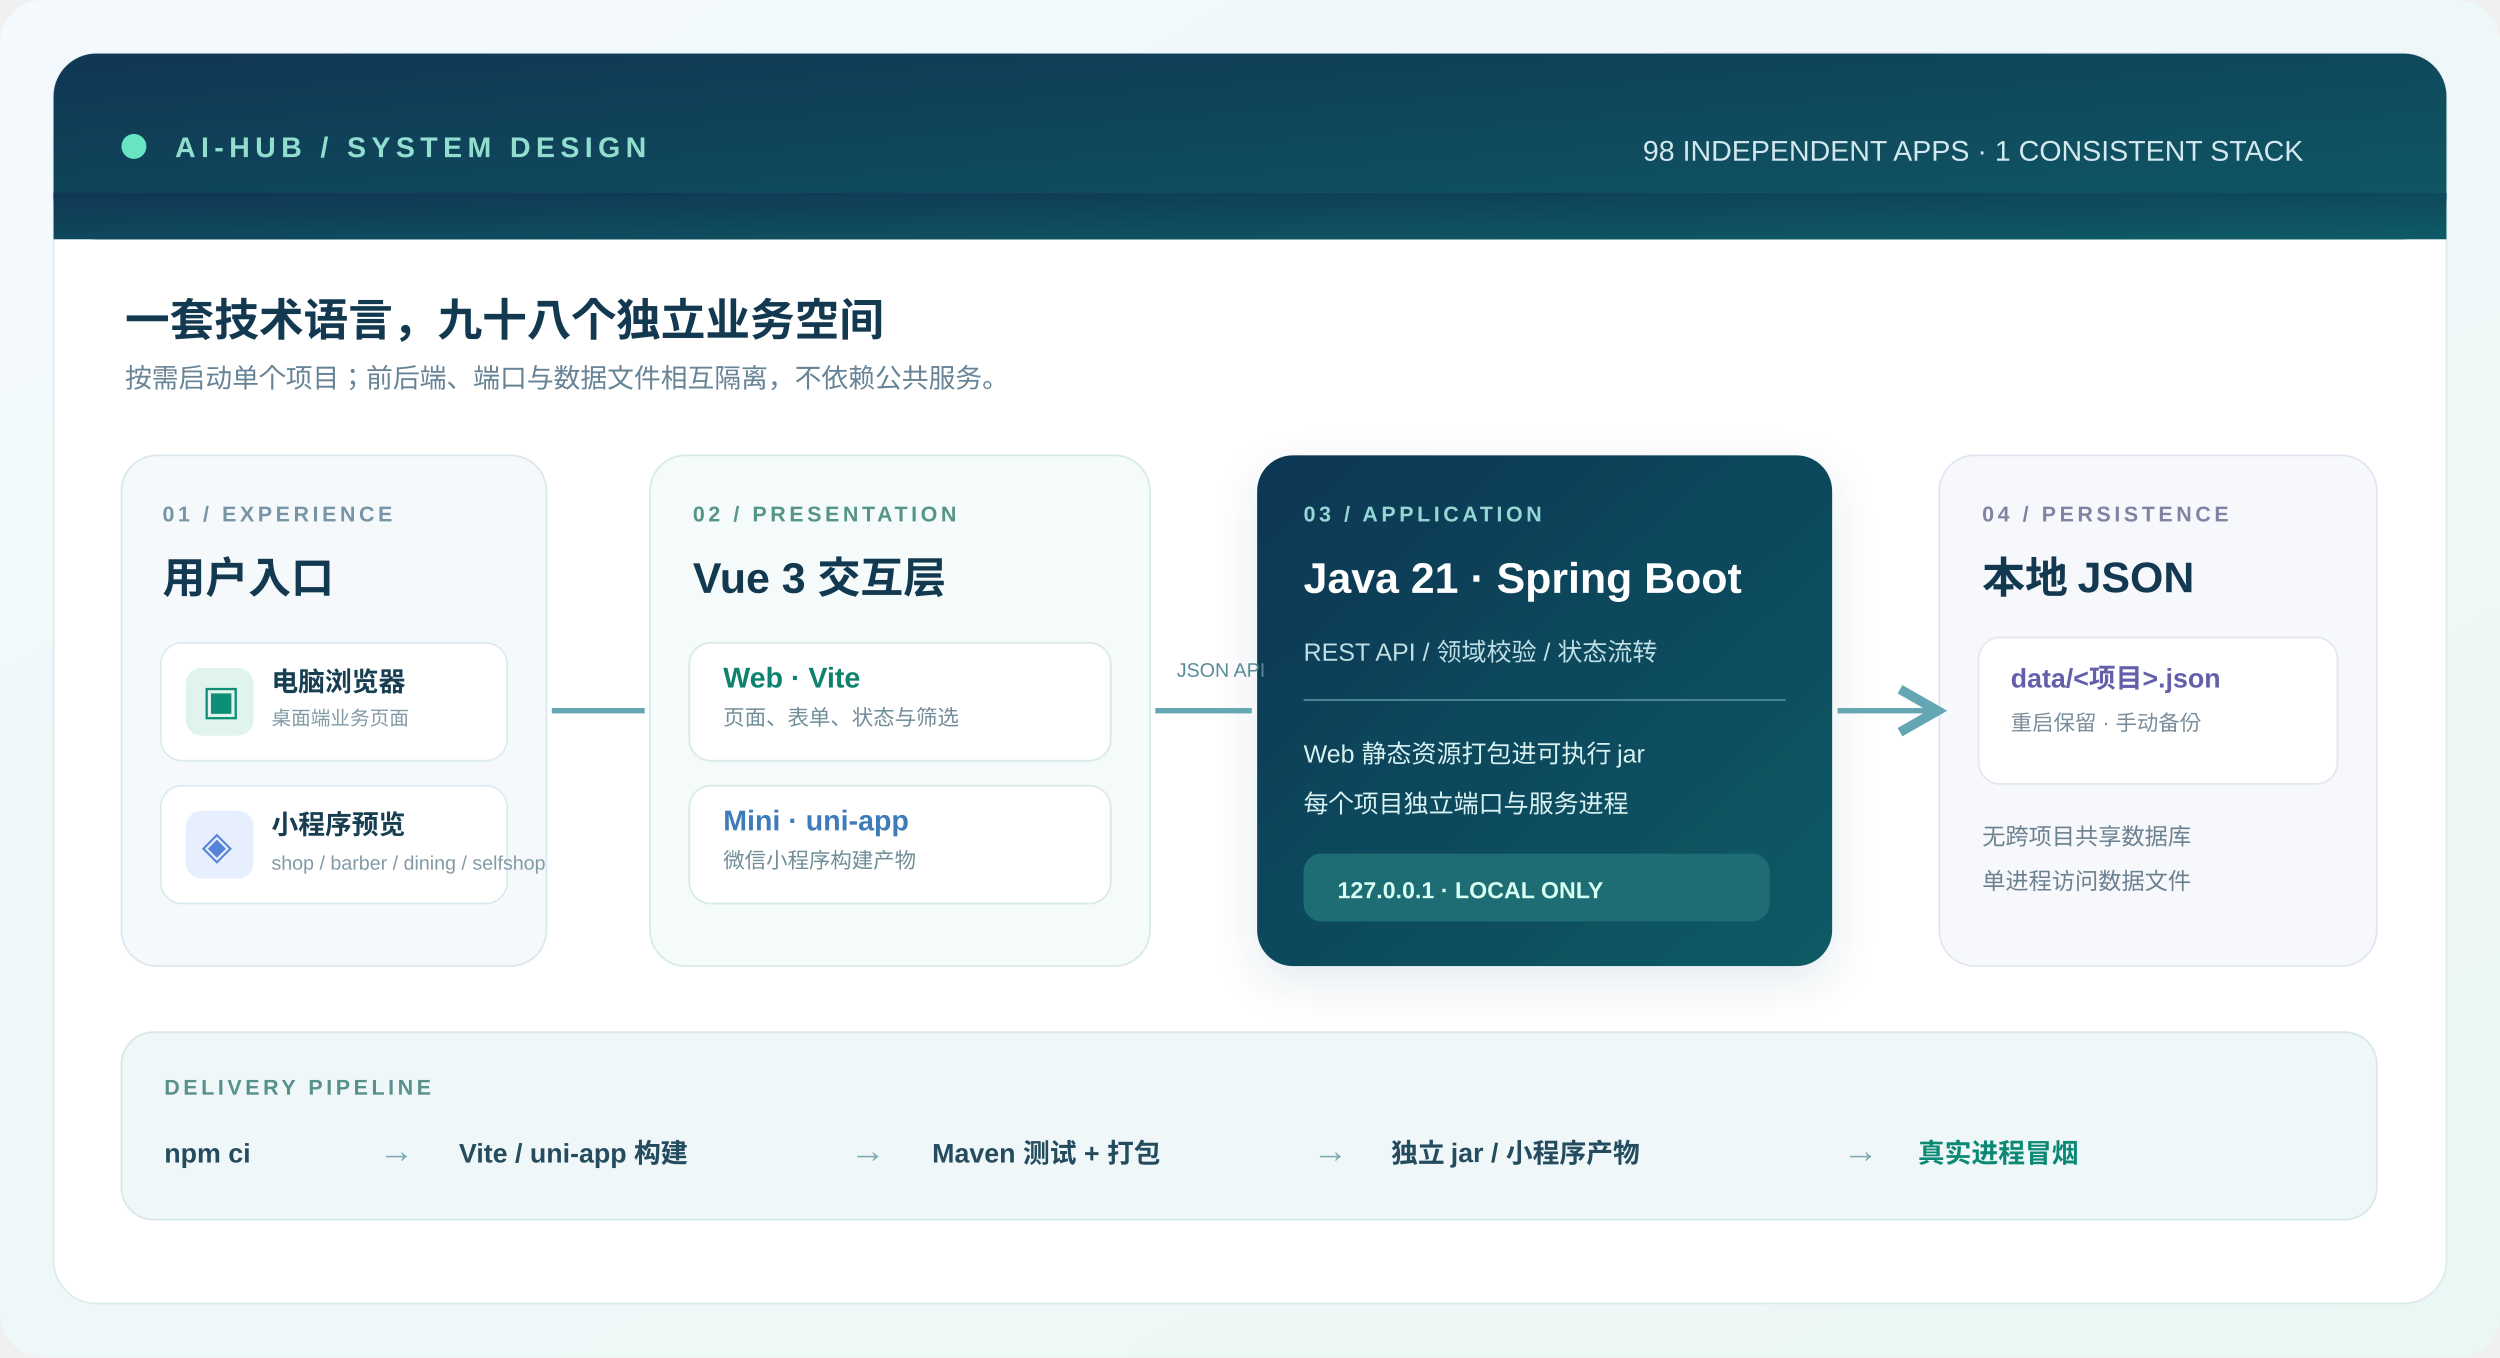
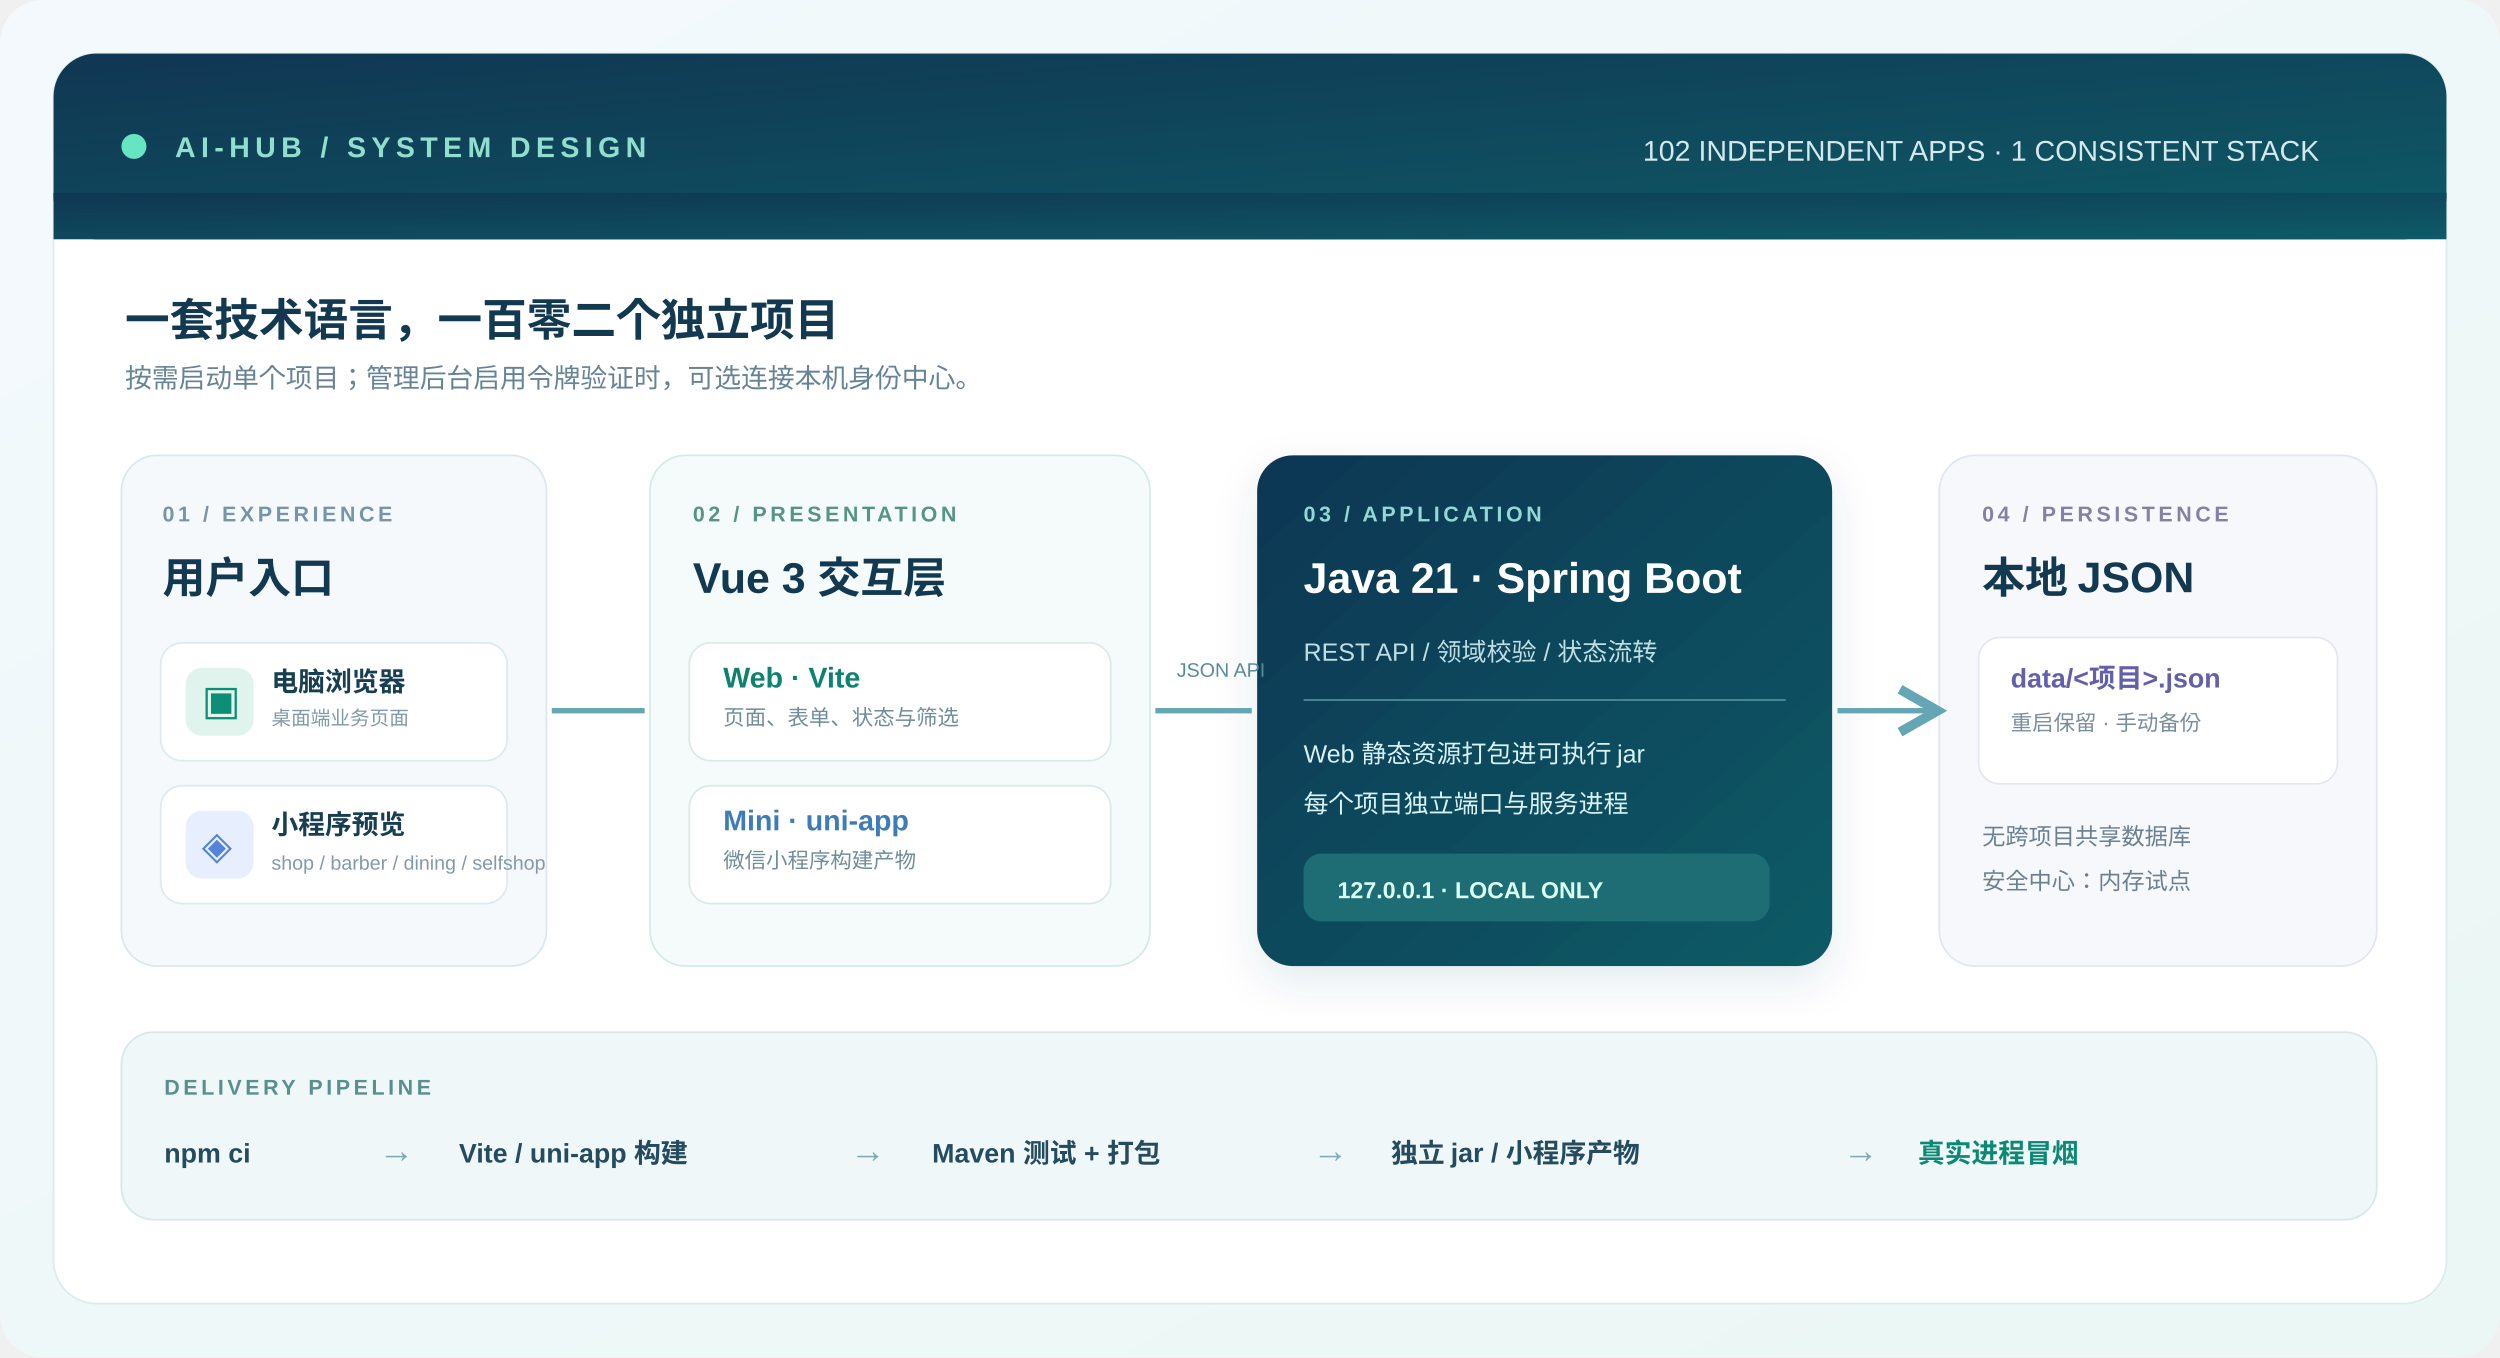
<svg xmlns="http://www.w3.org/2000/svg" width="1400" height="760" viewBox="0 0 1400 760" role="img" aria-labelledby="title desc">
  <defs>
    <linearGradient id="bg" x2="1" y2="1">
      <stop stop-color="#f4f9fd" />
      <stop offset="1" stop-color="#eaf7f4" />
    </linearGradient>
    <linearGradient id="dark" x2="1" y2="1">
      <stop stop-color="#103653" />
      <stop offset="1" stop-color="#0e5b66" />
    </linearGradient>
    <linearGradient id="teal" x2="1" y2="1">
      <stop stop-color="#0c927e" />
      <stop offset="1" stop-color="#1ab8a0" />
    </linearGradient>
    <filter id="shadow">
      <feDropShadow dx="0" dy="9" stdDeviation="12" flood-color="#1d4d65" flood-opacity=".11" />
    </filter>
    <marker id="arrow" markerWidth="10" markerHeight="10" refX="7" refY="5" orient="auto">
      <path d="M1 1l7 4-7 4" fill="none" stroke="#65a6b4" stroke-width="1.8" />
    </marker>
  </defs>
  <rect width="1400" height="760" rx="24" fill="url(#bg)" />
  <rect x="30" y="30" width="1340" height="700" rx="24" fill="#fff" stroke="#dcebec" />
  <rect x="30" y="30" width="1340" height="104" rx="24" fill="url(#dark)" />
  <rect x="30" y="108" width="1340" height="26" fill="url(#dark)" />
  <circle cx="75" cy="82" r="7" fill="#67e5c2" />
  <text x="98" y="88" font-family="Arial,sans-serif" font-size="16" letter-spacing="3" fill="#91dece" font-weight="700">AI-HUB / SYSTEM DESIGN</text>
-   <text x="920" y="90" font-family="Arial,sans-serif" font-size="16" fill="#d4e9ef">98 INDEPENDENT APPS  ·  1 CONSISTENT STACK</text>
+   <text x="920" y="90" font-family="Arial,sans-serif" font-size="16" fill="#d4e9ef">102 INDEPENDENT APPS  ·  1 CONSISTENT STACK</text>
  <g font-family="Arial,'Microsoft YaHei',sans-serif">
-     <text x="70" y="188" font-size="25" fill="#133951" font-weight="700">一套技术语言，九十八个独立业务空间</text>
-     <text x="70" y="217" font-size="15" fill="#678396">按需启动单个项目；前后端、端口与数据文件相互隔离，不依赖公共服务。</text>
+     <text x="70" y="188" font-size="25" fill="#133951" font-weight="700">一套技术语言，一百零二个独立项目</text>
+     <text x="70" y="217" font-size="15" fill="#678396">按需启动单个项目；管理后台启用令牌验证时，可选连接本机身份中心。</text>
    <rect x="68" y="255" width="238" height="286" rx="20" fill="#f5f9fc" stroke="#dae8ee" />
    <text x="91" y="292" font-size="12" fill="#7795a4" font-weight="700" letter-spacing="2">01 / EXPERIENCE</text>
    <text x="91" y="332" font-size="24" fill="#133951" font-weight="700">用户入口</text>
    <rect x="90" y="360" width="194" height="66" rx="12" fill="#fff" stroke="#dcebef" />
    <rect x="104" y="374" width="38" height="38" rx="9" fill="#e0f4ed" />
    <text x="113" y="400" font-size="23" fill="#0d8f77">▣</text>
    <text x="152" y="387" font-size="15" fill="#173e51" font-weight="700">电脑浏览器</text>
    <text x="152" y="406" font-size="11" fill="#819aa6">桌面端业务页面</text>
    <rect x="90" y="440" width="194" height="66" rx="12" fill="#fff" stroke="#dcebef" />
    <rect x="104" y="454" width="38" height="38" rx="9" fill="#e7efff" />
    <text x="113" y="481" font-size="22" fill="#5483d7">◈</text>
    <text x="152" y="467" font-size="15" fill="#173e51" font-weight="700">小程序预览</text>
    <text x="152" y="487" font-size="11" fill="#819aa6">shop / barber / dining / selfshop</text>
    <rect x="364" y="255" width="280" height="286" rx="20" fill="#f5fbfa" stroke="#d5ebe6" />
    <text x="388" y="292" font-size="12" fill="#569485" font-weight="700" letter-spacing="2">02 / PRESENTATION</text>
    <text x="388" y="332" font-size="24" fill="#133951" font-weight="700">Vue 3 交互层</text>
    <rect x="386" y="360" width="236" height="66" rx="12" fill="#fff" stroke="#d9eae7" />
    <text x="405" y="385" font-size="16" fill="#0d826f" font-weight="700">Web · Vite</text>
    <text x="405" y="406" font-size="12" fill="#718d98">页面、表单、状态与筛选</text>
    <rect x="386" y="440" width="236" height="66" rx="12" fill="#fff" stroke="#d9eae7" />
    <text x="405" y="465" font-size="16" fill="#3d7bba" font-weight="700">Mini · uni-app</text>
    <text x="405" y="486" font-size="12" fill="#718d98">微信小程序构建产物</text>
    <rect x="704" y="255" width="322" height="286" rx="20" fill="url(#dark)" filter="url(#shadow)" />
    <text x="730" y="292" font-size="12" fill="#95d7d5" font-weight="700" letter-spacing="2">03 / APPLICATION</text>
    <text x="730" y="332" font-size="24" fill="#fff" font-weight="700">Java 21 · Spring Boot</text>
    <text x="730" y="370" font-size="14" fill="#c0dfe5">REST API  /  领域校验  /  状态流转</text>
    <path d="M730 392h270" stroke="#4f8b99" />
    <text x="730" y="427" font-size="14" fill="#d8f2f2">Web 静态资源打包进可执行 jar</text>
    <text x="730" y="455" font-size="14" fill="#d8f2f2">每个项目独立端口与服务进程</text>
    <rect x="730" y="478" width="261" height="38" rx="10" fill="#1e6c74" />
    <text x="749" y="503" font-size="13" fill="#d7fff2" font-weight="700">127.0.0.1 · LOCAL ONLY</text>
    <rect x="1086" y="255" width="245" height="286" rx="20" fill="#f7f8fc" stroke="#e2e6f0" />
    <text x="1110" y="292" font-size="12" fill="#8382a2" font-weight="700" letter-spacing="2">04 / PERSISTENCE</text>
    <text x="1110" y="332" font-size="24" fill="#133951" font-weight="700">本地 JSON</text>
    <rect x="1108" y="357" width="201" height="82" rx="12" fill="#fff" stroke="#e5e7f0" />
    <text x="1126" y="385" font-size="15" fill="#635faa" font-weight="700">data/&lt;项目&gt;.json</text>
    <text x="1126" y="409" font-size="12" fill="#7a8d9b">重启保留 · 手动备份</text>
    <text x="1110" y="473" font-size="13" fill="#6c8190">无跨项目共享数据库</text>
-     <text x="1110" y="498" font-size="13" fill="#6c8190">单进程访问数据文件</text>
+     <text x="1110" y="498" font-size="13" fill="#6c8190">安全中心：内存试点</text>
    <path d="M309 398h52M647 398h54M1029 398h53" fill="none" stroke="#65a6b4" stroke-width="3" marker-end="url(#arrow)" />
    <text x="659" y="379" font-size="11" fill="#578a97">JSON API</text>
    <rect x="68" y="578" width="1263" height="105" rx="18" fill="#eff7f8" stroke="#d8e8e9" />
    <text x="92" y="613" font-size="12" fill="#58908e" font-weight="700" letter-spacing="2">DELIVERY PIPELINE</text>
    <text x="92" y="651" font-size="15" fill="#244b5e" font-weight="700">npm ci</text>
    <text x="212" y="651" font-size="20" fill="#7faab3">→</text>
    <text x="257" y="651" font-size="15" fill="#244b5e" font-weight="700">Vite / uni-app 构建</text>
    <text x="476" y="651" font-size="20" fill="#7faab3">→</text>
    <text x="522" y="651" font-size="15" fill="#244b5e" font-weight="700">Maven 测试 + 打包</text>
    <text x="735" y="651" font-size="20" fill="#7faab3">→</text>
    <text x="779" y="651" font-size="15" fill="#244b5e" font-weight="700">独立 jar / 小程序产物</text>
    <text x="1032" y="651" font-size="20" fill="#7faab3">→</text>
    <text x="1074" y="651" font-size="15" fill="#0b8975" font-weight="700">真实进程冒烟</text>
  </g>
</svg>
